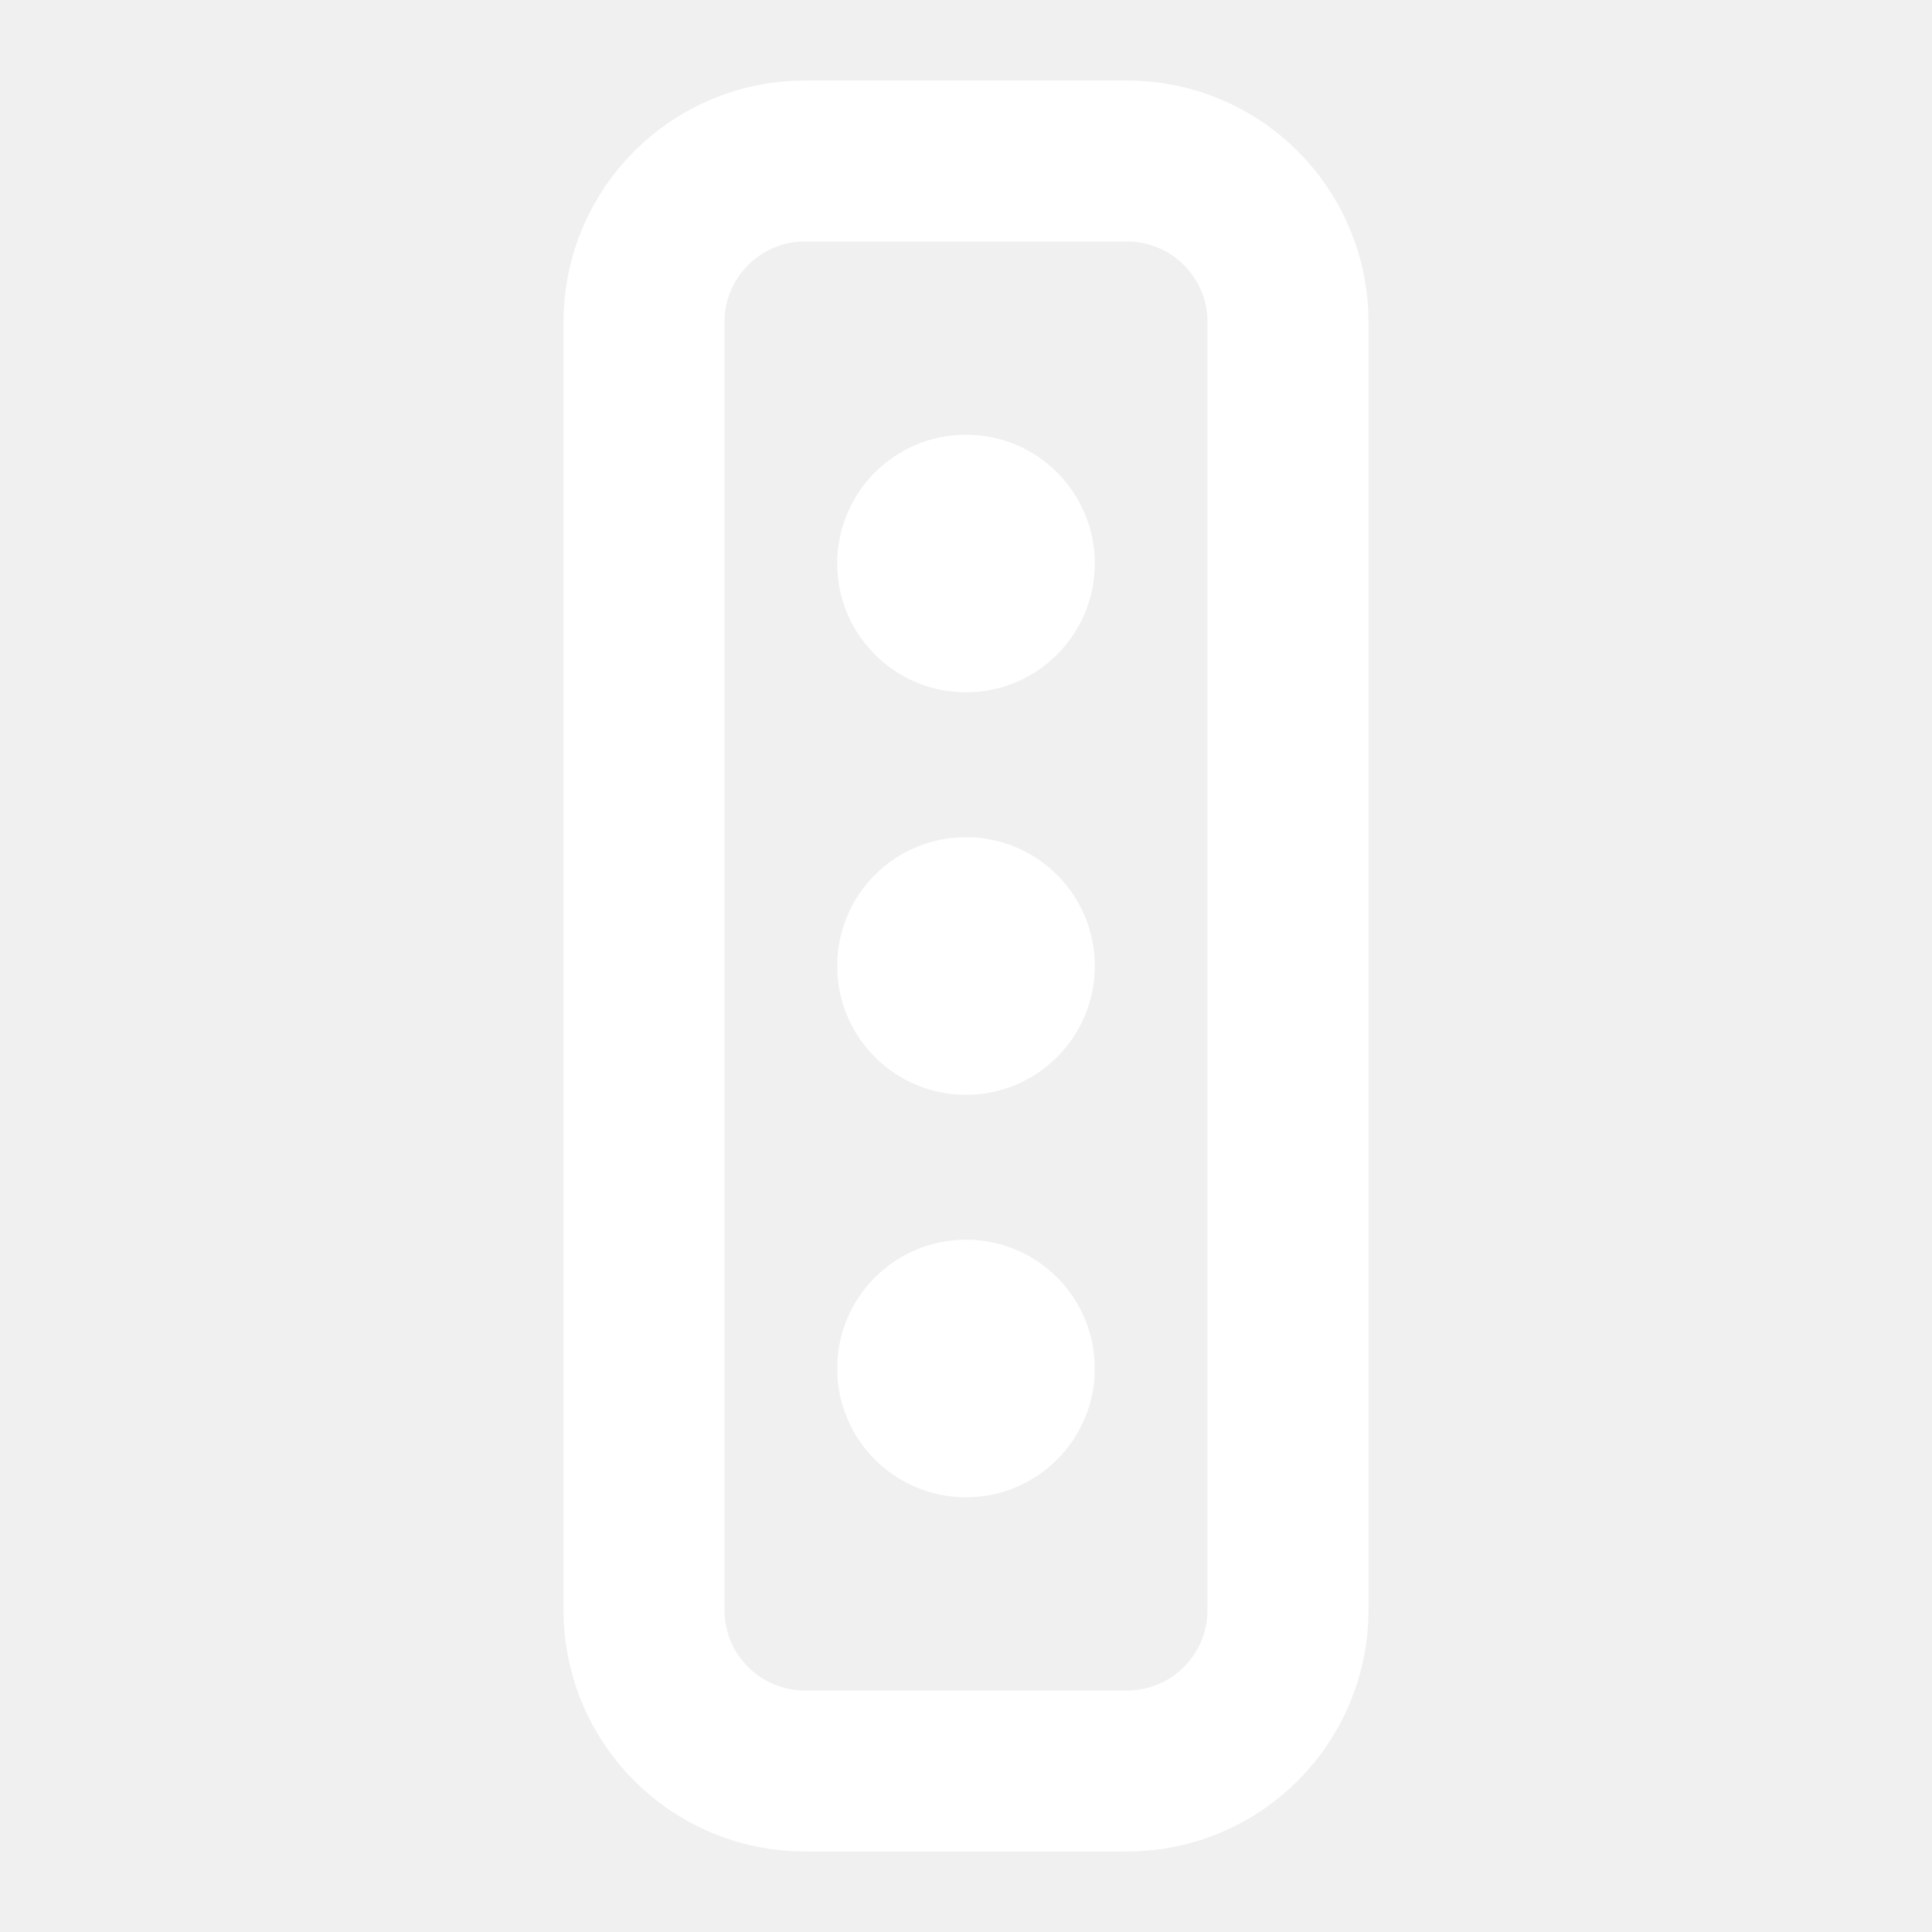
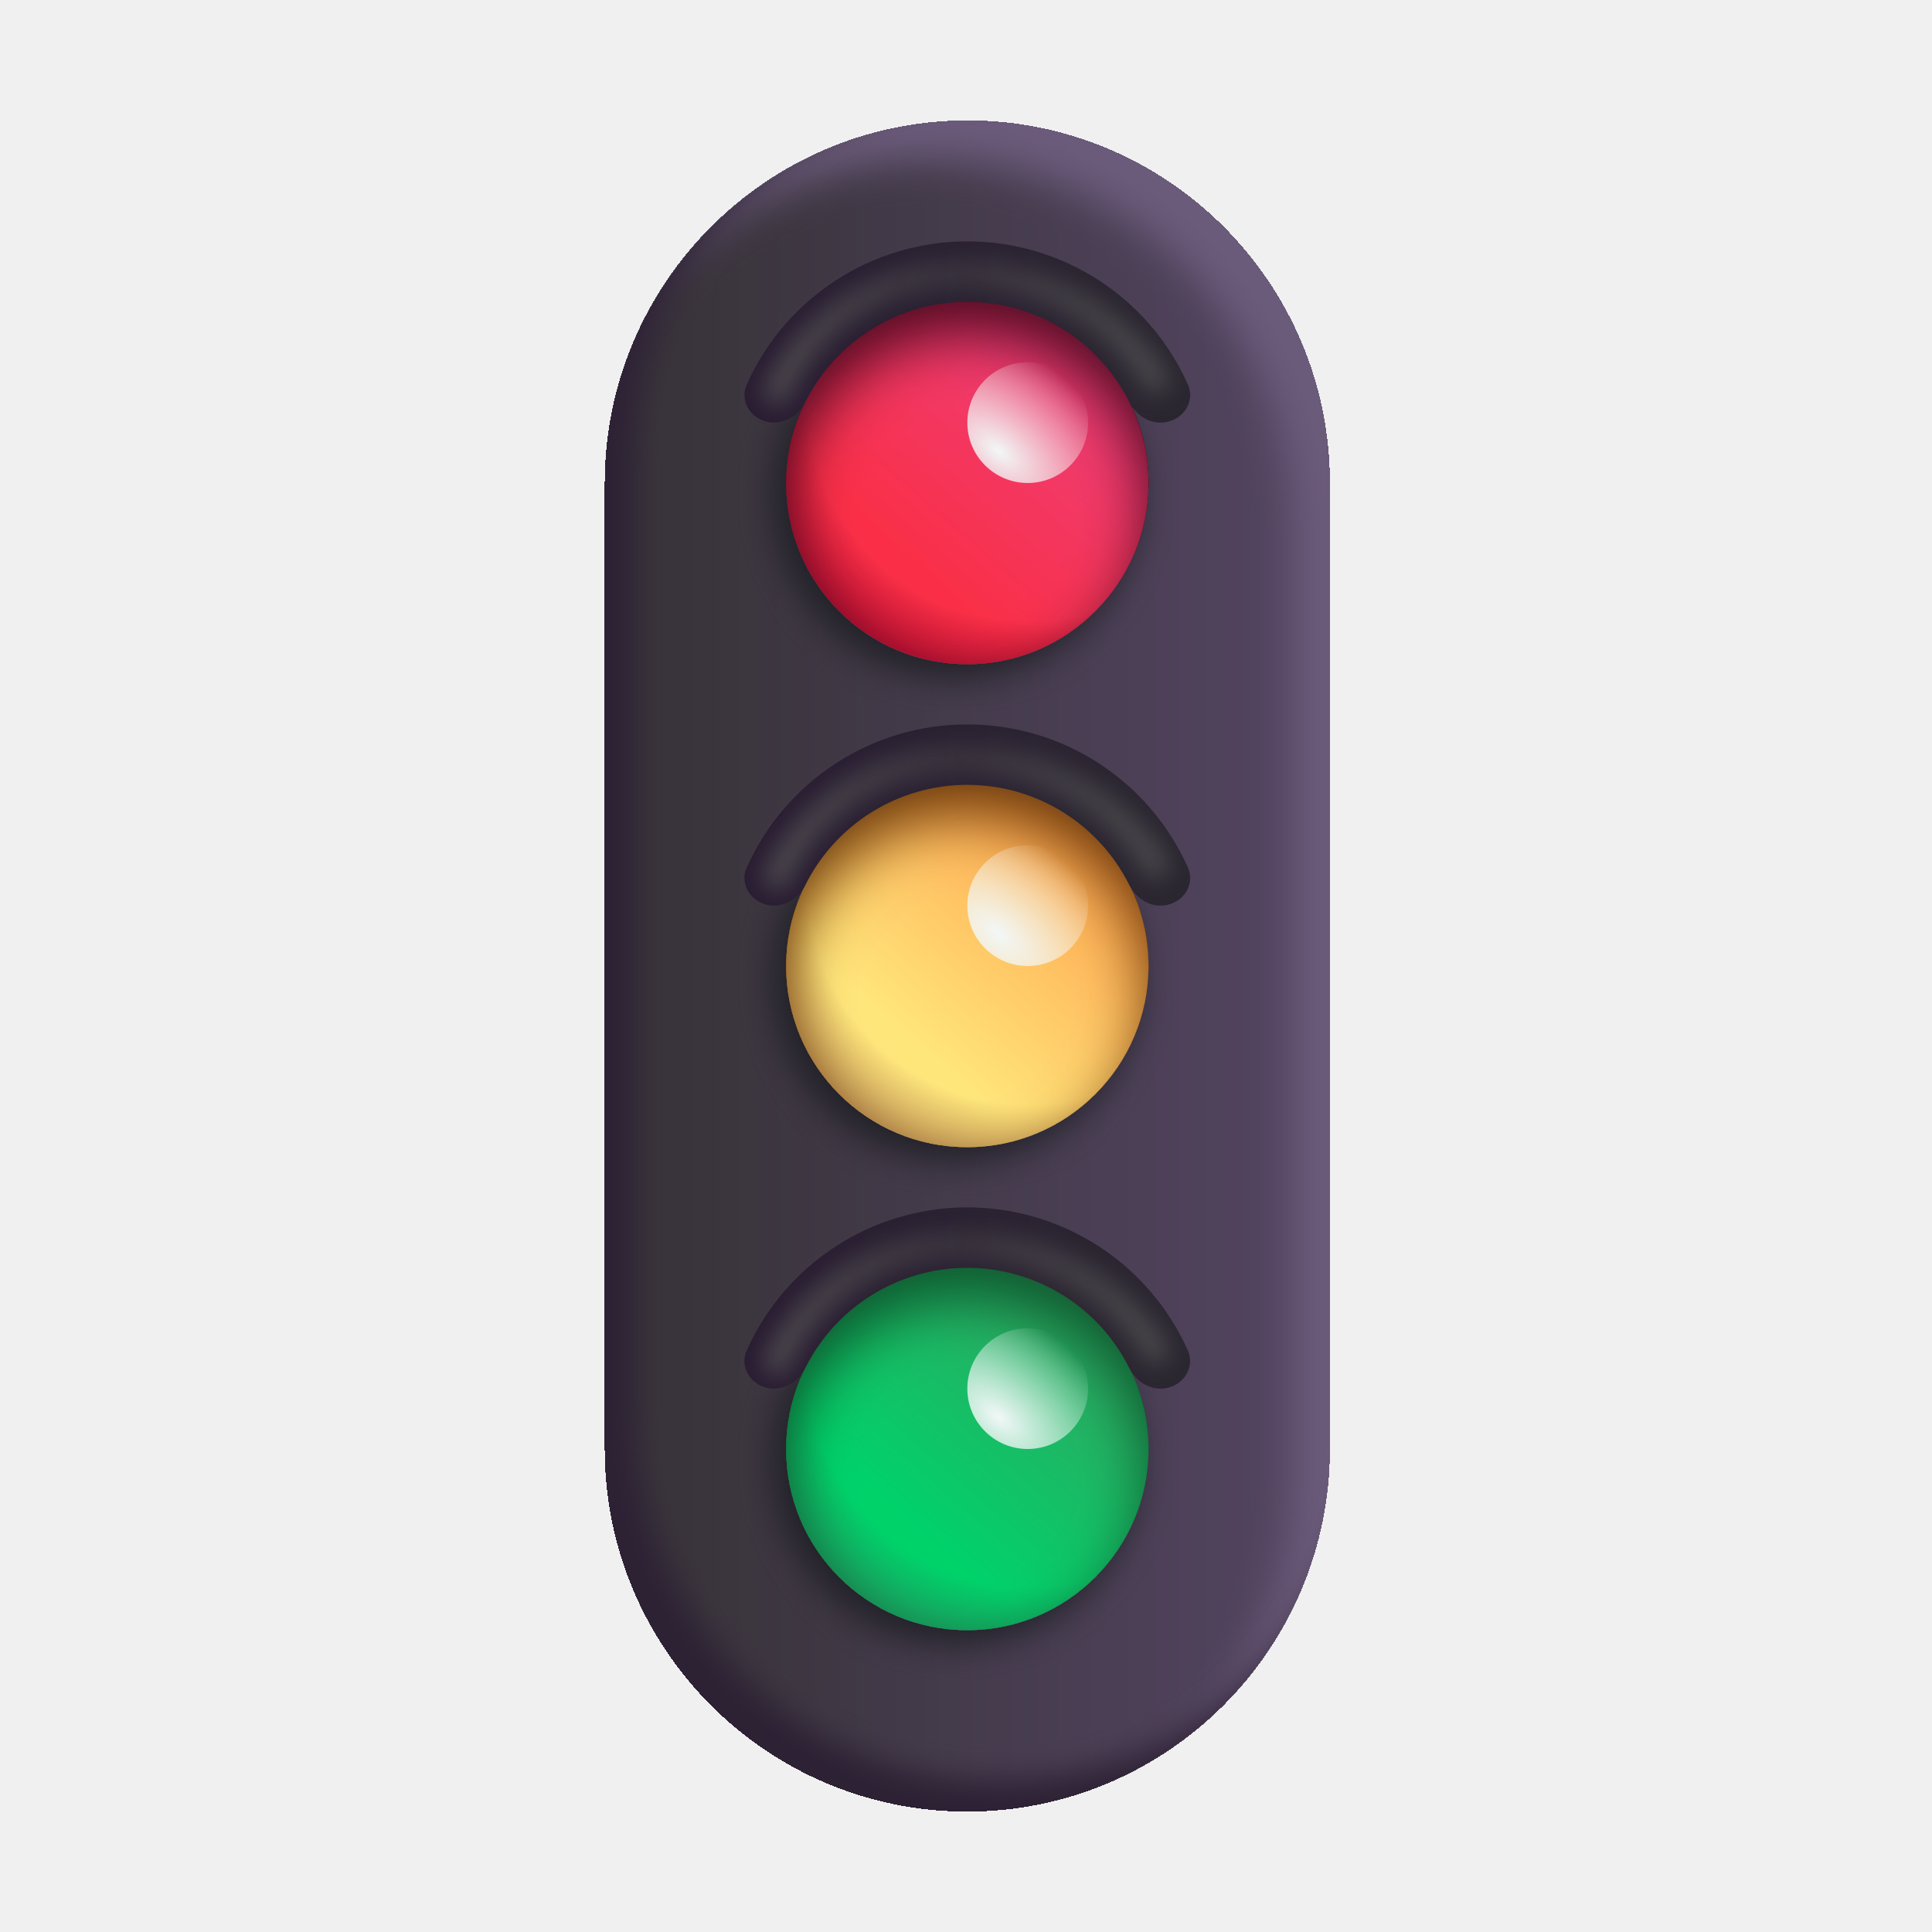
- <svg xmlns="http://www.w3.org/2000/svg" viewBox="0 0 24 24" width="24" height="24" fill="none" stroke="#ffffff" stroke-width="2" stroke-linecap="round" stroke-linejoin="round">
-   <rect x="8" y="2" width="8" height="20" rx="2" />
-   <circle cx="12" cy="7" r="1.6" fill="#ffffff" stroke="none" />
-   <circle cx="12" cy="12" r="1.6" fill="#ffffff" stroke="none" />
-   <circle cx="12" cy="17" r="1.6" fill="#ffffff" stroke="none" />
+ <svg xmlns="http://www.w3.org/2000/svg" viewBox="0 0 32 32" width="32" height="32">
+   <g fill="none">
+     <g filter="url(#igIt3SH)">
+       <path fill="url(#ilqUQvG)" d="M16.022 2c3.31 0 6 2.693 6 6.006v15.988a6.01 6.01 0 0 1-6 6.006c-3.31 0-6-2.693-6-6.006V8.006a6.01 6.01 0 0 1 6-6.006" />
+     </g>
+     <g filter="url(#ijhjC0C)">
+       <path fill="url(#itNir0b)" d="M16.022 27a3 3 0 1 0 0-6a3 3 0 0 0 0 6" />
+       <path fill="url(#iGah5Ke)" d="M16.022 27a3 3 0 1 0 0-6a3 3 0 0 0 0 6" />
+     </g>
+     <path fill="url(#iJaAETE)" d="M17.022 24a1 1 0 1 0 0-2a1 1 0 0 0 0 2" />
+     <g filter="url(#iFT5hve)">
+       <path fill="url(#iK03yFb)" d="M16.022 11a3 3 0 1 0 0-6a3 3 0 0 0 0 6" />
+       <path fill="url(#i4Yukbb)" d="M16.022 11a3 3 0 1 0 0-6a3 3 0 0 0 0 6" />
+     </g>
+     <g filter="url(#i0wFjld)">
+       <path fill="url(#i9ue8rA)" d="M16.022 19a3 3 0 1 0 0-6a3 3 0 0 0 0 6" />
+       <path fill="url(#i1sR2HT)" d="M16.022 19a3 3 0 1 0 0-6a3 3 0 0 0 0 6" />
+     </g>
+     <path fill="url(#i7VDTDc)" d="M17.022 8a1 1 0 1 0 0-2a1 1 0 0 0 0 2" />
+     <path fill="url(#iABGtYd)" d="M17.022 16a1 1 0 1 0 0-2a1 1 0 0 0 0 2" />
+     <path fill="url(#ikQ0qBq)" d="M12.37 22.364c-.14.312.11.636.452.636a.59.59 0 0 0 .514-.34a3 3 0 0 1 5.37 0c.099.198.293.34.514.34c.342 0 .592-.324.452-.636a4 4 0 0 0-7.302 0" />
+     <path fill="url(#ismqwFV)" d="M12.37 14.364c-.14.312.111.636.453.636a.59.59 0 0 0 .514-.34a3 3 0 0 1 5.37 0c.099.198.293.34.514.34c.342 0 .592-.324.452-.636a4 4 0 0 0-7.302 0" />
+     <path fill="url(#iqNB2gz)" d="M12.37 6.364c-.14.312.111.636.453.636a.59.59 0 0 0 .514-.34a3 3 0 0 1 5.37 0c.099.198.293.34.514.34c.342 0 .592-.324.452-.636a4 4 0 0 0-7.302 0" />
+     <g filter="url(#itGfAEd)">
+       <path stroke="url(#iScfEWd)" stroke-linecap="round" stroke-width=".4" d="M12.855 6.502c.268-.654 1.258-1.962 3.074-1.962s2.9 1.182 3.216 1.773" />
+     </g>
+     <g filter="url(#i4yCPGe)">
+       <path stroke="url(#ibUNd8c)" stroke-linecap="round" stroke-width=".4" d="M12.855 14.54c.268-.654 1.258-1.962 3.074-1.962s2.9 1.182 3.216 1.773" />
+     </g>
+     <g filter="url(#iToyRbv)">
+       <path stroke="url(#iPROozc)" stroke-linecap="round" stroke-width=".4" d="M12.855 22.579c.268-.654 1.258-1.963 3.074-1.963s2.9 1.183 3.216 1.774" />
+     </g>
+     <defs>
+       <linearGradient id="ilqUQvG" x1="20.928" x2="11.303" y1="16" y2="16" gradientUnits="userSpaceOnUse">
+         <stop stop-color="#51435E" />
+         <stop offset="1" stop-color="#39343B" />
+       </linearGradient>
+       <linearGradient id="itNir0b" x1="19.022" x2="15.223" y1="21" y2="25.373" gradientUnits="userSpaceOnUse">
+         <stop stop-color="#3F995F" />
+         <stop offset="1" stop-color="#00D26A" />
+       </linearGradient>
+       <linearGradient id="iK03yFb" x1="19.022" x2="15.223" y1="5" y2="9.373" gradientUnits="userSpaceOnUse">
+         <stop stop-color="#E94489" />
+         <stop offset="1" stop-color="#FA2F47" />
+       </linearGradient>
+       <linearGradient id="i9ue8rA" x1="19.022" x2="15.223" y1="13" y2="17.373" gradientUnits="userSpaceOnUse">
+         <stop stop-color="#FE9142" />
+         <stop offset="1" stop-color="#FFE67B" />
+       </linearGradient>
+       <linearGradient id="ikQ0qBq" x1="12.615" x2="19.412" y1="22.204" y2="22.204" gradientUnits="userSpaceOnUse">
+         <stop stop-color="#291C32" />
+         <stop offset="1" stop-color="#2A2630" />
+       </linearGradient>
+       <linearGradient id="ismqwFV" x1="12.616" x2="19.413" y1="14.204" y2="14.204" gradientUnits="userSpaceOnUse">
+         <stop stop-color="#291C32" />
+         <stop offset="1" stop-color="#2A2630" />
+       </linearGradient>
+       <linearGradient id="iqNB2gz" x1="12.616" x2="19.413" y1="6.204" y2="6.204" gradientUnits="userSpaceOnUse">
+         <stop stop-color="#291C32" />
+         <stop offset="1" stop-color="#2A2630" />
+       </linearGradient>
+       <linearGradient id="iScfEWd" x1="12.97" x2="19.29" y1="5.385" y2="5.385" gradientUnits="userSpaceOnUse">
+         <stop stop-color="#4D4B4E" />
+         <stop offset=".457" stop-color="#4D4B4E" stop-opacity=".5" />
+         <stop offset="1" stop-color="#4D4B4E" />
+       </linearGradient>
+       <linearGradient id="ibUNd8c" x1="12.97" x2="19.29" y1="13.423" y2="13.423" gradientUnits="userSpaceOnUse">
+         <stop stop-color="#4D4B4E" />
+         <stop offset=".457" stop-color="#4D4B4E" stop-opacity=".5" />
+         <stop offset="1" stop-color="#4D4B4E" />
+       </linearGradient>
+       <linearGradient id="iPROozc" x1="12.97" x2="19.29" y1="21.461" y2="21.461" gradientUnits="userSpaceOnUse">
+         <stop stop-color="#4D4B4E" />
+         <stop offset=".457" stop-color="#4D4B4E" stop-opacity=".5" />
+         <stop offset="1" stop-color="#4D4B4E" />
+       </linearGradient>
+       <filter id="igIt3SH" width="13.15" height="29.15" x="9.372" y="1.5" color-interpolation-filters="sRGB" filterUnits="userSpaceOnUse">
+         <feFlood flood-opacity="0" result="BackgroundImageFix" />
+         <feBlend in="SourceGraphic" in2="BackgroundImageFix" result="shape" />
+         <feColorMatrix in="SourceAlpha" result="hardAlpha" values="0 0 0 0 0 0 0 0 0 0 0 0 0 0 0 0 0 0 127 0" />
+         <feOffset dx="-.65" dy=".65" />
+         <feGaussianBlur stdDeviation=".325" />
+         <feComposite in2="hardAlpha" k2="-1" k3="1" operator="arithmetic" />
+         <feColorMatrix values="0 0 0 0 0.42 0 0 0 0 0.357 0 0 0 0 0.482 0 0 0 1 0" />
+         <feBlend in2="shape" result="effect1_innerShadow_236_134" />
+         <feColorMatrix in="SourceAlpha" result="hardAlpha" values="0 0 0 0 0 0 0 0 0 0 0 0 0 0 0 0 0 0 127 0" />
+         <feOffset dx=".5" dy="-.5" />
+         <feGaussianBlur stdDeviation=".25" />
+         <feComposite in2="hardAlpha" k2="-1" k3="1" operator="arithmetic" />
+         <feColorMatrix values="0 0 0 0 0.176 0 0 0 0 0.129 0 0 0 0 0.204 0 0 0 1 0" />
+         <feBlend in2="effect1_innerShadow_236_134" result="effect2_innerShadow_236_134" />
+       </filter>
+       <filter id="ijhjC0C" width="7.2" height="7.2" x="12.222" y="20.6" color-interpolation-filters="sRGB" filterUnits="userSpaceOnUse">
+         <feFlood flood-opacity="0" result="BackgroundImageFix" />
+         <feColorMatrix in="SourceAlpha" result="hardAlpha" values="0 0 0 0 0 0 0 0 0 0 0 0 0 0 0 0 0 0 127 0" />
+         <feOffset dx="-.2" dy=".2" />
+         <feGaussianBlur stdDeviation=".3" />
+         <feComposite in2="hardAlpha" operator="out" />
+         <feColorMatrix values="0 0 0 0 0.122 0 0 0 0 0.122 0 0 0 0 0.149 0 0 0 1 0" />
+         <feBlend in2="BackgroundImageFix" result="effect1_dropShadow_236_134" />
+         <feBlend in="SourceGraphic" in2="effect1_dropShadow_236_134" result="shape" />
+         <feColorMatrix in="SourceAlpha" result="hardAlpha" values="0 0 0 0 0 0 0 0 0 0 0 0 0 0 0 0 0 0 127 0" />
+         <feOffset dy=".5" />
+         <feGaussianBlur stdDeviation=".5" />
+         <feComposite in2="hardAlpha" k2="-1" k3="1" operator="arithmetic" />
+         <feColorMatrix values="0 0 0 0 0.043 0 0 0 0 0.349 0 0 0 0 0.176 0 0 0 1 0" />
+         <feBlend in2="shape" result="effect2_innerShadow_236_134" />
+       </filter>
+       <filter id="iFT5hve" width="7.2" height="7.2" x="12.222" y="4.6" color-interpolation-filters="sRGB" filterUnits="userSpaceOnUse">
+         <feFlood flood-opacity="0" result="BackgroundImageFix" />
+         <feColorMatrix in="SourceAlpha" result="hardAlpha" values="0 0 0 0 0 0 0 0 0 0 0 0 0 0 0 0 0 0 127 0" />
+         <feOffset dx="-.2" dy=".2" />
+         <feGaussianBlur stdDeviation=".3" />
+         <feComposite in2="hardAlpha" operator="out" />
+         <feColorMatrix values="0 0 0 0 0.122 0 0 0 0 0.122 0 0 0 0 0.149 0 0 0 1 0" />
+         <feBlend in2="BackgroundImageFix" result="effect1_dropShadow_236_134" />
+         <feBlend in="SourceGraphic" in2="effect1_dropShadow_236_134" result="shape" />
+         <feColorMatrix in="SourceAlpha" result="hardAlpha" values="0 0 0 0 0 0 0 0 0 0 0 0 0 0 0 0 0 0 127 0" />
+         <feOffset dy=".5" />
+         <feGaussianBlur stdDeviation=".5" />
+         <feComposite in2="hardAlpha" k2="-1" k3="1" operator="arithmetic" />
+         <feColorMatrix values="0 0 0 0 0.314 0 0 0 0 0.035 0 0 0 0 0.125 0 0 0 1 0" />
+         <feBlend in2="shape" result="effect2_innerShadow_236_134" />
+       </filter>
+       <filter id="i0wFjld" width="7.2" height="7.2" x="12.222" y="12.6" color-interpolation-filters="sRGB" filterUnits="userSpaceOnUse">
+         <feFlood flood-opacity="0" result="BackgroundImageFix" />
+         <feColorMatrix in="SourceAlpha" result="hardAlpha" values="0 0 0 0 0 0 0 0 0 0 0 0 0 0 0 0 0 0 127 0" />
+         <feOffset dx="-.2" dy=".2" />
+         <feGaussianBlur stdDeviation=".3" />
+         <feComposite in2="hardAlpha" operator="out" />
+         <feColorMatrix values="0 0 0 0 0.122 0 0 0 0 0.122 0 0 0 0 0.149 0 0 0 1 0" />
+         <feBlend in2="BackgroundImageFix" result="effect1_dropShadow_236_134" />
+         <feBlend in="SourceGraphic" in2="effect1_dropShadow_236_134" result="shape" />
+         <feColorMatrix in="SourceAlpha" result="hardAlpha" values="0 0 0 0 0 0 0 0 0 0 0 0 0 0 0 0 0 0 127 0" />
+         <feOffset dy=".5" />
+         <feGaussianBlur stdDeviation=".5" />
+         <feComposite in2="hardAlpha" k2="-1" k3="1" operator="arithmetic" />
+         <feColorMatrix values="0 0 0 0 0.439 0 0 0 0 0.235 0 0 0 0 0.043 0 0 0 1 0" />
+         <feBlend in2="shape" result="effect2_innerShadow_236_134" />
+       </filter>
+       <filter id="itGfAEd" width="7.489" height="3.162" x="12.255" y="3.94" color-interpolation-filters="sRGB" filterUnits="userSpaceOnUse">
+         <feFlood flood-opacity="0" result="BackgroundImageFix" />
+         <feBlend in="SourceGraphic" in2="BackgroundImageFix" result="shape" />
+         <feGaussianBlur result="effect1_foregroundBlur_236_134" stdDeviation=".2" />
+       </filter>
+       <filter id="i4yCPGe" width="7.489" height="3.162" x="12.255" y="11.978" color-interpolation-filters="sRGB" filterUnits="userSpaceOnUse">
+         <feFlood flood-opacity="0" result="BackgroundImageFix" />
+         <feBlend in="SourceGraphic" in2="BackgroundImageFix" result="shape" />
+         <feGaussianBlur result="effect1_foregroundBlur_236_134" stdDeviation=".2" />
+       </filter>
+       <filter id="iToyRbv" width="7.489" height="3.162" x="12.255" y="20.016" color-interpolation-filters="sRGB" filterUnits="userSpaceOnUse">
+         <feFlood flood-opacity="0" result="BackgroundImageFix" />
+         <feBlend in="SourceGraphic" in2="BackgroundImageFix" result="shape" />
+         <feGaussianBlur result="effect1_foregroundBlur_236_134" stdDeviation=".2" />
+       </filter>
+       <radialGradient id="iGah5Ke" cx="0" cy="0" r="1" gradientTransform="rotate(124.524 2.597 15.784)scale(4.77986)" gradientUnits="userSpaceOnUse">
+         <stop offset=".776" stop-color="#1B9D5F" stop-opacity="0" />
+         <stop offset="1" stop-color="#1B9D5F" />
+       </radialGradient>
+       <radialGradient id="iJaAETE" cx="0" cy="0" r="1" gradientTransform="matrix(1.04003 -1.25588 2.32315 1.92386 16.537 23.47)" gradientUnits="userSpaceOnUse">
+         <stop stop-color="#F2F7F7" />
+         <stop offset="1" stop-color="#F2F7F7" stop-opacity="0" />
+       </radialGradient>
+       <radialGradient id="i4Yukbb" cx="0" cy="0" r="1" gradientTransform="rotate(124.524 6.804 7.784)scale(4.77986)" gradientUnits="userSpaceOnUse">
+         <stop offset=".776" stop-color="#B50F2F" stop-opacity="0" />
+         <stop offset="1" stop-color="#B50F2F" />
+       </radialGradient>
+       <radialGradient id="i1sR2HT" cx="0" cy="0" r="1" gradientTransform="rotate(124.524 4.7 11.784)scale(4.77986)" gradientUnits="userSpaceOnUse">
+         <stop offset=".776" stop-color="#C39A59" stop-opacity="0" />
+         <stop offset="1" stop-color="#C39A59" />
+       </radialGradient>
+       <radialGradient id="i7VDTDc" cx="0" cy="0" r="1" gradientTransform="matrix(1.04003 -1.25588 2.32315 1.92386 16.537 7.47)" gradientUnits="userSpaceOnUse">
+         <stop stop-color="#F2F7F7" />
+         <stop offset="1" stop-color="#F2F7F7" stop-opacity="0" />
+       </radialGradient>
+       <radialGradient id="iABGtYd" cx="0" cy="0" r="1" gradientTransform="matrix(1.04003 -1.25588 2.32315 1.92386 16.537 15.47)" gradientUnits="userSpaceOnUse">
+         <stop stop-color="#F2F7F7" />
+         <stop offset="1" stop-color="#F2F7F7" stop-opacity="0" />
+       </radialGradient>
+     </defs>
+   </g>
</svg>
